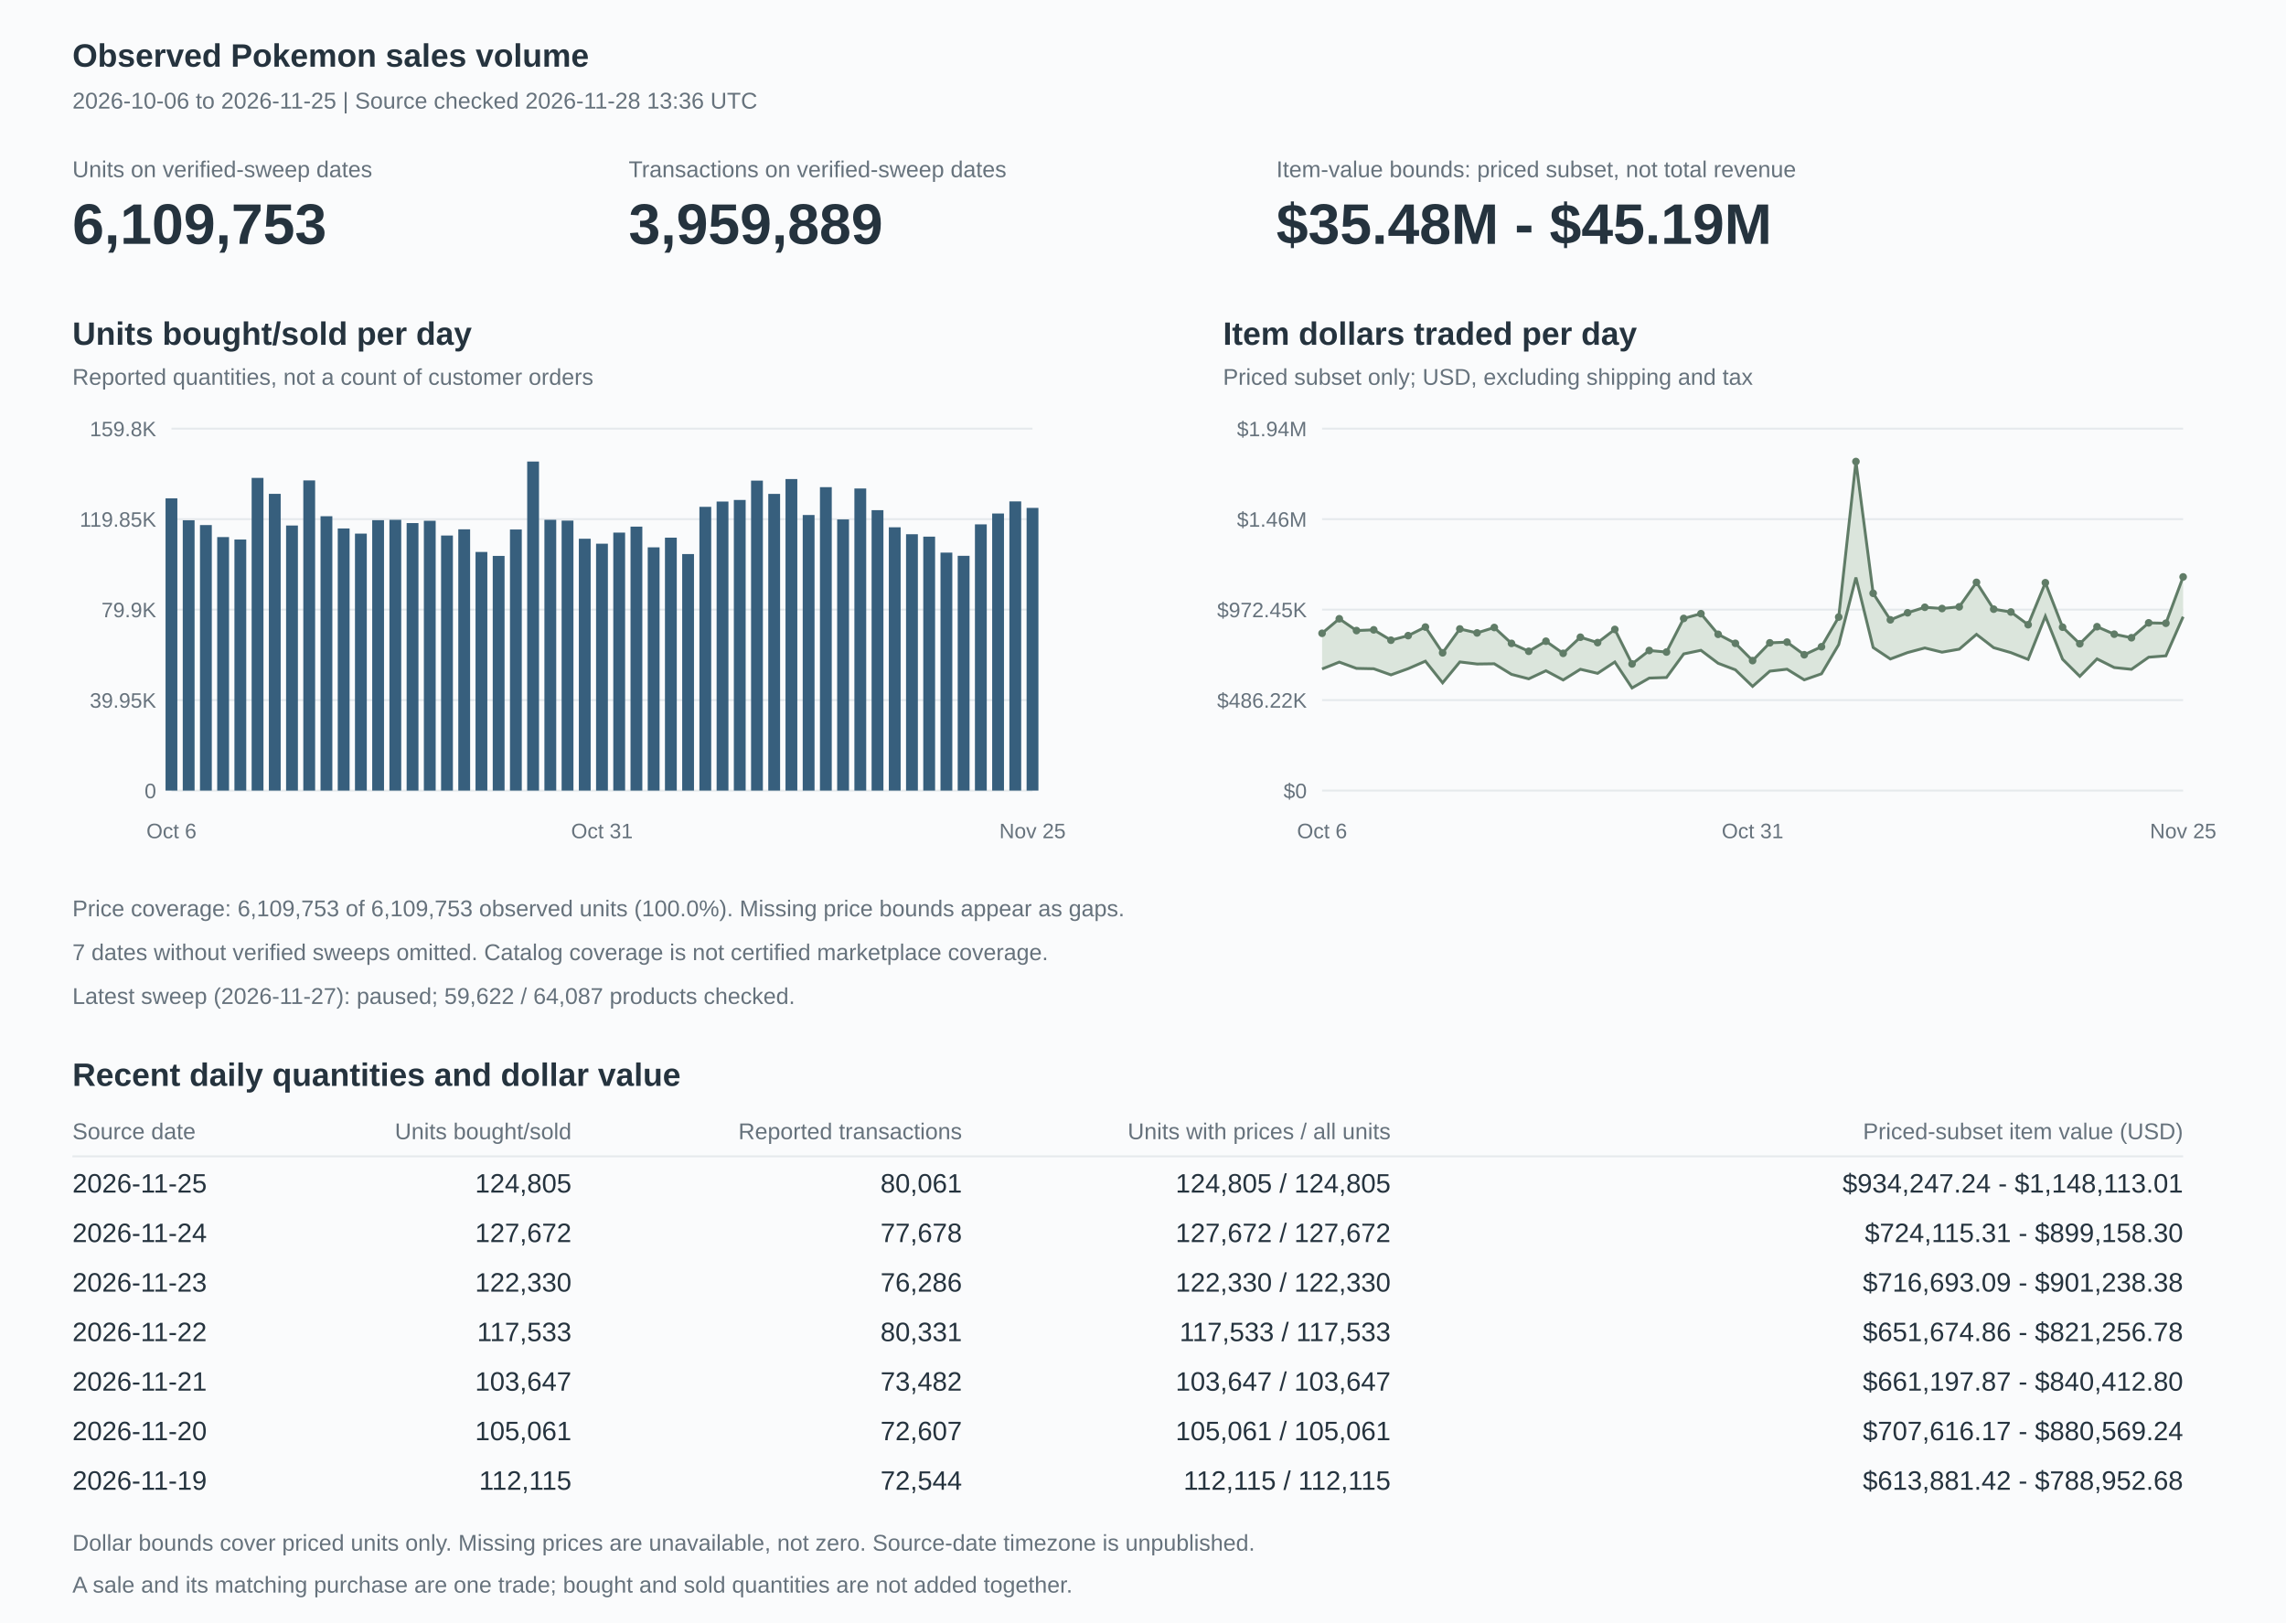
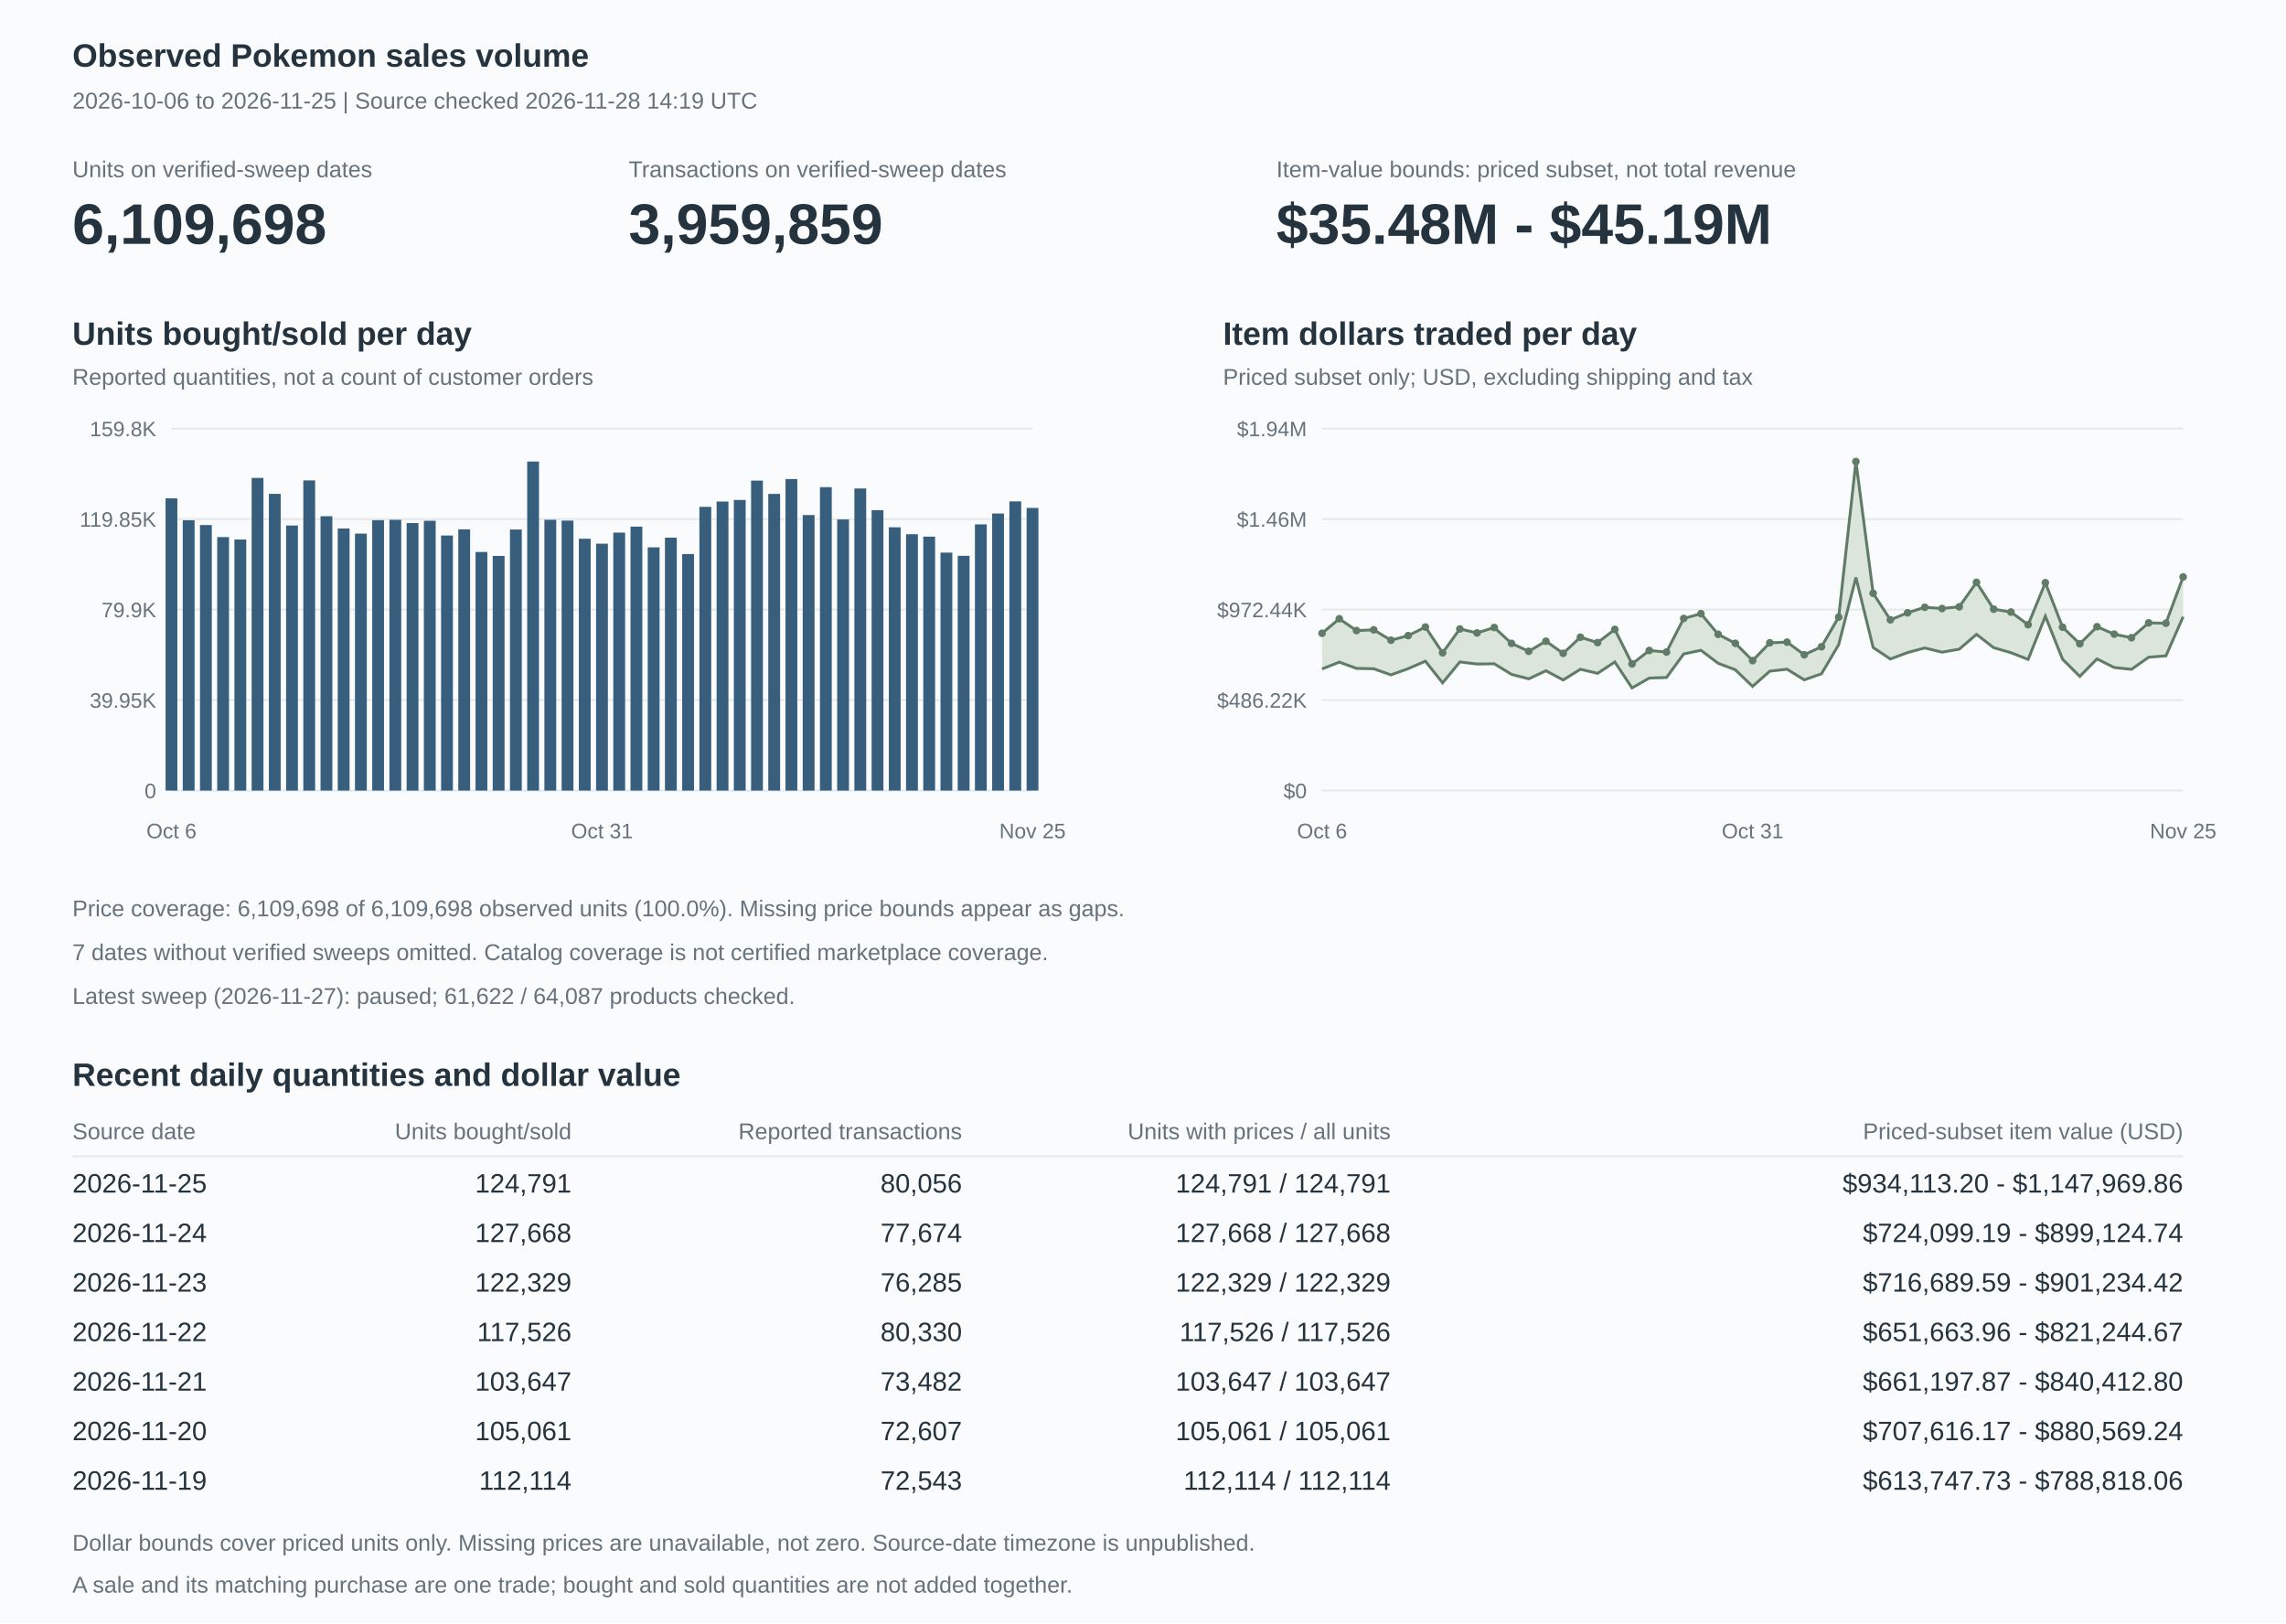
<svg xmlns="http://www.w3.org/2000/svg" width="1200" height="852" viewBox="0 0 1200 852" role="img" aria-labelledby="title description">
  <style>text{font-family:Arial,Helvetica,sans-serif;fill:#25333e;font-size:14px}.heading{font-size:17px;font-weight:600}.muted{fill:#66727c;font-size:12px}.axis{fill:#66727c;font-size:11px}.value{font-size:30px;font-weight:600}.grid{stroke:#e5e9ec;stroke-width:1}</style>
  <rect width="1200" height="852" fill="#fafbfc" />
  <text x="38" y="35" class="heading">Observed Pokemon sales volume</text>
-   <text x="38" y="57" class="muted">2026-10-06 to 2026-11-25 | Source checked 2026-11-28 13:36 UTC</text>
+   <text x="38" y="57" class="muted">2026-10-06 to 2026-11-25 | Source checked 2026-11-28 14:19 UTC</text>
  <text x="38" y="93" class="muted">Units on verified-sweep dates</text>
-   <text x="38" y="128" class="value">6,109,753</text>
+   <text x="38" y="128" class="value">6,109,698</text>
  <text x="330" y="93" class="muted">Transactions on verified-sweep dates</text>
-   <text x="330" y="128" class="value">3,959,889</text>
+   <text x="330" y="128" class="value">3,959,859</text>
  <text x="670" y="93" class="muted">Item-value bounds: priced subset, not total revenue</text>
  <text x="670" y="128" class="value">$35.48M - $45.19M</text>
  <text x="38" y="181" class="heading">Units bought/sold per day</text>
  <text x="38" y="202" class="muted">Reported quantities, not a count of customer orders</text>
  <path d="M90,415h452" class="grid" />
  <text x="82" y="419" text-anchor="end" class="axis">0</text>
  <path d="M90,367.5h452" class="grid" />
  <text x="82" y="371.5" text-anchor="end" class="axis">39.95K</text>
  <path d="M90,320h452" class="grid" />
  <text x="82" y="324" text-anchor="end" class="axis">79.9K</text>
  <path d="M90,272.5h452" class="grid" />
  <text x="82" y="276.5" text-anchor="end" class="axis">119.85K</text>
  <path d="M90,225h452" class="grid" />
  <text x="82" y="229" text-anchor="end" class="axis">159.8K</text>
  <rect x="86.898" y="261.598" width="6.204" height="153.402" fill="#375f7d" />
  <rect x="95.938" y="273.096" width="6.204" height="141.904" fill="#375f7d" />
  <rect x="104.978" y="275.622" width="6.204" height="139.378" fill="#375f7d" />
  <rect x="114.018" y="281.929" width="6.204" height="133.071" fill="#375f7d" />
  <rect x="123.058" y="283.21" width="6.204" height="131.79" fill="#375f7d" />
  <rect x="132.098" y="250.867" width="6.204" height="164.133" fill="#375f7d" />
  <rect x="141.138" y="259.233" width="6.204" height="155.767" fill="#375f7d" />
  <rect x="150.178" y="275.856" width="6.204" height="139.144" fill="#375f7d" />
  <rect x="159.218" y="252.182" width="6.204" height="162.818" fill="#375f7d" />
  <rect x="168.258" y="270.982" width="6.204" height="144.018" fill="#375f7d" />
  <rect x="177.298" y="277.402" width="6.204" height="137.598" fill="#375f7d" />
  <rect x="186.338" y="280.104" width="6.204" height="134.896" fill="#375f7d" />
  <rect x="195.378" y="273.057" width="6.204" height="141.943" fill="#375f7d" />
  <rect x="204.418" y="272.865" width="6.204" height="142.135" fill="#375f7d" />
  <rect x="213.458" y="274.575" width="6.204" height="140.425" fill="#375f7d" />
  <rect x="222.498" y="273.365" width="6.204" height="141.635" fill="#375f7d" />
  <rect x="231.538" y="281.11" width="6.204" height="133.89" fill="#375f7d" />
  <rect x="240.578" y="277.854" width="6.204" height="137.146" fill="#375f7d" />
  <rect x="249.618" y="289.74" width="6.204" height="125.26" fill="#375f7d" />
  <rect x="258.658" y="291.811" width="6.204" height="123.189" fill="#375f7d" />
  <rect x="267.698" y="277.946" width="6.204" height="137.054" fill="#375f7d" />
  <rect x="276.738" y="242.273" width="6.204" height="172.727" fill="#375f7d" />
  <rect x="285.778" y="272.851" width="6.204" height="142.149" fill="#375f7d" />
  <rect x="294.818" y="273.276" width="6.204" height="141.724" fill="#375f7d" />
  <rect x="303.858" y="282.797" width="6.204" height="132.203" fill="#375f7d" />
  <rect x="312.898" y="285.401" width="6.204" height="129.599" fill="#375f7d" />
  <rect x="321.938" y="279.575" width="6.204" height="135.425" fill="#375f7d" />
-   <rect x="330.978" y="276.441" width="6.204" height="138.559" fill="#375f7d" />
+   <rect x="330.978" y="276.442" width="6.204" height="138.558" fill="#375f7d" />
  <rect x="340.018" y="287.314" width="6.204" height="127.686" fill="#375f7d" />
  <rect x="349.058" y="282.226" width="6.204" height="132.774" fill="#375f7d" />
  <rect x="358.098" y="290.839" width="6.204" height="124.161" fill="#375f7d" />
-   <rect x="367.138" y="266.053" width="6.204" height="148.947" fill="#375f7d" />
+   <rect x="367.138" y="266.055" width="6.204" height="148.945" fill="#375f7d" />
  <rect x="376.178" y="263.272" width="6.204" height="151.728" fill="#375f7d" />
  <rect x="385.218" y="262.445" width="6.204" height="152.555" fill="#375f7d" />
  <rect x="394.258" y="252.288" width="6.204" height="162.712" fill="#375f7d" />
-   <rect x="403.298" y="259.262" width="6.204" height="155.738" fill="#375f7d" />
-   <rect x="412.338" y="251.461" width="6.204" height="163.539" fill="#375f7d" />
-   <rect x="421.378" y="270.344" width="6.204" height="144.656" fill="#375f7d" />
+   <rect x="403.298" y="259.265" width="6.204" height="155.735" fill="#375f7d" />
+   <rect x="412.338" y="251.464" width="6.204" height="163.536" fill="#375f7d" />
+   <rect x="421.378" y="270.356" width="6.204" height="144.644" fill="#375f7d" />
  <rect x="430.418" y="255.725" width="6.204" height="159.275" fill="#375f7d" />
-   <rect x="439.458" y="272.667" width="6.204" height="142.333" fill="#375f7d" />
-   <rect x="448.498" y="256.419" width="6.204" height="158.581" fill="#375f7d" />
+   <rect x="439.458" y="272.675" width="6.204" height="142.325" fill="#375f7d" />
+   <rect x="448.498" y="256.422" width="6.204" height="158.578" fill="#375f7d" />
  <rect x="457.538" y="267.796" width="6.204" height="147.204" fill="#375f7d" />
-   <rect x="466.578" y="276.785" width="6.204" height="138.215" fill="#375f7d" />
+   <rect x="466.578" y="276.787" width="6.204" height="138.213" fill="#375f7d" />
  <rect x="475.618" y="280.437" width="6.204" height="134.563" fill="#375f7d" />
-   <rect x="484.658" y="281.695" width="6.204" height="133.305" fill="#375f7d" />
+   <rect x="484.658" y="281.696" width="6.204" height="133.304" fill="#375f7d" />
  <rect x="493.698" y="290.082" width="6.204" height="124.918" fill="#375f7d" />
  <rect x="502.738" y="291.764" width="6.204" height="123.236" fill="#375f7d" />
-   <rect x="511.778" y="275.253" width="6.204" height="139.747" fill="#375f7d" />
-   <rect x="520.818" y="269.55" width="6.204" height="145.45" fill="#375f7d" />
-   <rect x="529.858" y="263.198" width="6.204" height="151.802" fill="#375f7d" />
-   <rect x="538.898" y="266.607" width="6.204" height="148.393" fill="#375f7d" />
+   <rect x="511.778" y="275.262" width="6.204" height="139.738" fill="#375f7d" />
+   <rect x="520.818" y="269.551" width="6.204" height="145.449" fill="#375f7d" />
+   <rect x="529.858" y="263.203" width="6.204" height="151.797" fill="#375f7d" />
+   <rect x="538.898" y="266.623" width="6.204" height="148.377" fill="#375f7d" />
  <text x="90" y="440" text-anchor="middle" class="axis">Oct 6</text>
  <text x="316" y="440" text-anchor="middle" class="axis">Oct 31</text>
  <text x="542" y="440" text-anchor="middle" class="axis">Nov 25</text>
  <text x="642" y="181" class="heading">Item dollars traded per day</text>
  <text x="642" y="202" class="muted">Priced subset only; USD, excluding shipping and tax</text>
  <path d="M694,415h452" class="grid" />
  <text x="686" y="419" text-anchor="end" class="axis">$0</text>
  <path d="M694,367.5h452" class="grid" />
  <text x="686" y="371.5" text-anchor="end" class="axis">$486.22K</text>
  <path d="M694,320h452" class="grid" />
-   <text x="686" y="324" text-anchor="end" class="axis">$972.45K</text>
+   <text x="686" y="324" text-anchor="end" class="axis">$972.44K</text>
  <path d="M694,272.5h452" class="grid" />
  <text x="686" y="276.5" text-anchor="end" class="axis">$1.46M</text>
  <path d="M694,225h452" class="grid" />
  <text x="686" y="229" text-anchor="end" class="axis">$1.94M</text>
-   <polygon points="694,332.436 703.04,324.812 712.08,331.005 721.12,330.62 730.16,336.062 739.2,333.662 748.24,329.156 757.28,342.684 766.32,330.156 775.36,332.242 784.4,329.393 793.44,337.728 802.48,341.882 811.52,336.59 820.56,342.957 829.6,334.488 838.64,337.333 847.68,330.4 856.72,348.517 865.76,341.467 874.8,342.278 883.84,324.639 892.88,322.138 901.92,332.975 910.96,337.705 920,346.775 929.04,337.439 938.08,337.069 947.12,343.697 956.16,339.495 965.2,323.912 974.24,242.273 983.28,311.443 992.32,325.37 1001.36,321.67 1010.4,318.773 1019.44,319.433 1028.48,318.533 1037.52,305.69 1046.56,319.767 1055.6,321.266 1064.64,327.928 1073.68,305.889 1082.72,329.227 1091.76,337.926 1100.8,328.976 1109.84,332.899 1118.88,334.77 1127.92,326.957 1136.96,327.16 1146,302.839 1146,323.732 1136.96,344.26 1127.92,344.985 1118.88,351.337 1109.84,350.407 1100.8,345.872 1091.76,355.029 1082.72,346.06 1073.68,323.488 1064.64,346.134 1055.6,342.579 1046.56,339.989 1037.52,332.997 1028.48,340.763 1019.44,342.347 1010.4,340.129 1001.36,342.543 992.32,345.924 983.28,339.89 974.24,303.164 965.2,338.367 956.16,353.697 947.12,356.867 938.08,351.284 929.04,352.306 920,360.304 910.96,351.598 901.92,348.178 892.88,341.362 883.84,343.256 874.8,355.634 865.76,355.938 856.72,361.115 847.68,347.494 838.64,353.449 829.6,351.316 820.56,356.936 811.52,352.096 802.48,356.333 793.44,353.987 784.4,348.431 775.36,348.558 766.32,347.466 757.28,358.438 748.24,347.075 739.2,350.992 730.16,354.259 721.12,351.047 712.08,350.86 703.04,347.55 694,351.166" fill="#dbe5dc" />
-   <polyline points="694,351.166 703.04,347.55 712.08,350.86 721.12,351.047 730.16,354.259 739.2,350.992 748.24,347.075 757.28,358.438 766.32,347.466 775.36,348.558 784.4,348.431 793.44,353.987 802.48,356.333 811.52,352.096 820.56,356.936 829.6,351.316 838.64,353.449 847.68,347.494 856.72,361.115 865.76,355.938 874.8,355.634 883.84,343.256 892.88,341.362 901.92,348.178 910.96,351.598 920,360.304 929.04,352.306 938.08,351.284 947.12,356.867 956.16,353.697 965.2,338.367 974.24,303.164 983.28,339.89 992.32,345.924 1001.36,342.543 1010.4,340.129 1019.44,342.347 1028.48,340.763 1037.52,332.997 1046.56,339.989 1055.6,342.579 1064.64,346.134 1073.68,323.488 1082.72,346.06 1091.76,355.029 1100.8,345.872 1109.84,350.407 1118.88,351.337 1127.92,344.985 1136.96,344.26 1146,323.732" fill="none" stroke="#607c67" stroke-width="1.5" />
-   <polyline points="694,332.436 703.04,324.812 712.08,331.005 721.12,330.62 730.16,336.062 739.2,333.662 748.24,329.156 757.28,342.684 766.32,330.156 775.36,332.242 784.4,329.393 793.44,337.728 802.48,341.882 811.52,336.59 820.56,342.957 829.6,334.488 838.64,337.333 847.68,330.4 856.72,348.517 865.76,341.467 874.8,342.278 883.84,324.639 892.88,322.138 901.92,332.975 910.96,337.705 920,346.775 929.04,337.439 938.08,337.069 947.12,343.697 956.16,339.495 965.2,323.912 974.24,242.273 983.28,311.443 992.32,325.37 1001.36,321.67 1010.4,318.773 1019.44,319.433 1028.48,318.533 1037.52,305.69 1046.56,319.767 1055.6,321.266 1064.64,327.928 1073.68,305.889 1082.72,329.227 1091.76,337.926 1100.8,328.976 1109.84,332.899 1118.88,334.77 1127.92,326.957 1136.96,327.16 1146,302.839" fill="none" stroke="#607c67" stroke-width="1.5" />
-   <circle cx="694" cy="332.436" r="2" fill="#607c67" />
-   <circle cx="703.04" cy="324.812" r="2" fill="#607c67" />
-   <circle cx="712.08" cy="331.005" r="2" fill="#607c67" />
-   <circle cx="721.12" cy="330.62" r="2" fill="#607c67" />
-   <circle cx="730.16" cy="336.062" r="2" fill="#607c67" />
-   <circle cx="739.2" cy="333.662" r="2" fill="#607c67" />
-   <circle cx="748.24" cy="329.156" r="2" fill="#607c67" />
+   <polygon points="694,332.435 703.04,324.811 712.08,331.004 721.12,330.619 730.16,336.061 739.2,333.661 748.24,329.155 757.28,342.684 766.32,330.155 775.36,332.241 784.4,329.392 793.44,337.727 802.48,341.881 811.52,336.589 820.56,342.957 829.6,334.487 838.64,337.332 847.68,330.399 856.72,348.517 865.76,341.466 874.8,342.277 883.84,324.638 892.88,322.136 901.92,332.974 910.96,337.704 920,346.775 929.04,337.438 938.08,337.07 947.12,343.696 956.16,339.494 965.2,323.911 974.24,242.273 983.28,311.442 992.32,325.369 1001.36,321.669 1010.4,318.773 1019.44,319.432 1028.48,318.535 1037.52,305.689 1046.56,319.766 1055.6,321.29 1064.64,327.927 1073.68,305.893 1082.72,329.226 1091.76,337.938 1100.8,328.975 1109.84,332.898 1118.88,334.77 1127.92,326.956 1136.96,327.162 1146,302.852 1146,323.744 1136.96,344.261 1127.92,344.985 1118.88,351.337 1109.84,350.406 1100.8,345.871 1091.76,355.041 1082.72,346.059 1073.68,323.49 1064.64,346.133 1055.6,342.604 1046.56,339.989 1037.52,332.996 1028.48,340.764 1019.44,342.346 1010.4,340.128 1001.36,342.543 992.32,345.924 983.28,339.889 974.24,303.165 965.2,338.366 956.16,353.696 947.12,356.866 938.08,351.284 929.04,352.305 920,360.304 910.96,351.597 901.92,348.177 892.88,341.361 883.84,343.255 874.8,355.634 865.76,355.937 856.72,361.115 847.68,347.493 838.64,353.448 829.6,351.315 820.56,356.935 811.52,352.095 802.48,356.332 793.44,353.986 784.4,348.431 775.36,348.557 766.32,347.465 757.28,358.437 748.24,347.074 739.2,350.991 730.16,354.258 721.12,351.047 712.08,350.859 703.04,347.549 694,351.165" fill="#dbe5dc" />
+   <polyline points="694,351.165 703.04,347.549 712.08,350.859 721.12,351.047 730.16,354.258 739.2,350.991 748.24,347.074 757.28,358.437 766.32,347.465 775.36,348.557 784.4,348.431 793.44,353.986 802.48,356.332 811.52,352.095 820.56,356.935 829.6,351.315 838.64,353.448 847.68,347.493 856.72,361.115 865.76,355.937 874.8,355.634 883.84,343.255 892.88,341.361 901.92,348.177 910.96,351.597 920,360.304 929.04,352.305 938.08,351.284 947.12,356.866 956.16,353.696 965.2,338.366 974.24,303.165 983.28,339.889 992.32,345.924 1001.36,342.543 1010.4,340.128 1019.44,342.346 1028.48,340.764 1037.52,332.996 1046.56,339.989 1055.6,342.604 1064.64,346.133 1073.68,323.49 1082.72,346.059 1091.76,355.041 1100.8,345.871 1109.84,350.406 1118.88,351.337 1127.92,344.985 1136.96,344.261 1146,323.744" fill="none" stroke="#607c67" stroke-width="1.5" />
+   <polyline points="694,332.435 703.04,324.811 712.08,331.004 721.12,330.619 730.16,336.061 739.2,333.661 748.24,329.155 757.28,342.684 766.32,330.155 775.36,332.241 784.4,329.392 793.44,337.727 802.48,341.881 811.52,336.589 820.56,342.957 829.6,334.487 838.64,337.332 847.68,330.399 856.72,348.517 865.76,341.466 874.8,342.277 883.84,324.638 892.88,322.136 901.92,332.974 910.96,337.704 920,346.775 929.04,337.438 938.08,337.07 947.12,343.696 956.16,339.494 965.2,323.911 974.24,242.273 983.28,311.442 992.32,325.369 1001.36,321.669 1010.4,318.773 1019.44,319.432 1028.48,318.535 1037.52,305.689 1046.56,319.766 1055.6,321.29 1064.64,327.927 1073.68,305.893 1082.72,329.226 1091.76,337.938 1100.8,328.975 1109.84,332.898 1118.88,334.77 1127.92,326.956 1136.96,327.162 1146,302.852" fill="none" stroke="#607c67" stroke-width="1.5" />
+   <circle cx="694" cy="332.435" r="2" fill="#607c67" />
+   <circle cx="703.04" cy="324.811" r="2" fill="#607c67" />
+   <circle cx="712.08" cy="331.004" r="2" fill="#607c67" />
+   <circle cx="721.12" cy="330.619" r="2" fill="#607c67" />
+   <circle cx="730.16" cy="336.061" r="2" fill="#607c67" />
+   <circle cx="739.2" cy="333.661" r="2" fill="#607c67" />
+   <circle cx="748.24" cy="329.155" r="2" fill="#607c67" />
  <circle cx="757.28" cy="342.684" r="2" fill="#607c67" />
-   <circle cx="766.32" cy="330.156" r="2" fill="#607c67" />
-   <circle cx="775.36" cy="332.242" r="2" fill="#607c67" />
-   <circle cx="784.4" cy="329.393" r="2" fill="#607c67" />
-   <circle cx="793.44" cy="337.728" r="2" fill="#607c67" />
-   <circle cx="802.48" cy="341.882" r="2" fill="#607c67" />
-   <circle cx="811.52" cy="336.59" r="2" fill="#607c67" />
+   <circle cx="766.32" cy="330.155" r="2" fill="#607c67" />
+   <circle cx="775.36" cy="332.241" r="2" fill="#607c67" />
+   <circle cx="784.4" cy="329.392" r="2" fill="#607c67" />
+   <circle cx="793.44" cy="337.727" r="2" fill="#607c67" />
+   <circle cx="802.48" cy="341.881" r="2" fill="#607c67" />
+   <circle cx="811.52" cy="336.589" r="2" fill="#607c67" />
  <circle cx="820.56" cy="342.957" r="2" fill="#607c67" />
-   <circle cx="829.6" cy="334.488" r="2" fill="#607c67" />
-   <circle cx="838.64" cy="337.333" r="2" fill="#607c67" />
-   <circle cx="847.68" cy="330.4" r="2" fill="#607c67" />
+   <circle cx="829.6" cy="334.487" r="2" fill="#607c67" />
+   <circle cx="838.64" cy="337.332" r="2" fill="#607c67" />
+   <circle cx="847.68" cy="330.399" r="2" fill="#607c67" />
  <circle cx="856.72" cy="348.517" r="2" fill="#607c67" />
-   <circle cx="865.76" cy="341.467" r="2" fill="#607c67" />
-   <circle cx="874.8" cy="342.278" r="2" fill="#607c67" />
-   <circle cx="883.84" cy="324.639" r="2" fill="#607c67" />
-   <circle cx="892.88" cy="322.138" r="2" fill="#607c67" />
-   <circle cx="901.92" cy="332.975" r="2" fill="#607c67" />
-   <circle cx="910.96" cy="337.705" r="2" fill="#607c67" />
+   <circle cx="865.76" cy="341.466" r="2" fill="#607c67" />
+   <circle cx="874.8" cy="342.277" r="2" fill="#607c67" />
+   <circle cx="883.84" cy="324.638" r="2" fill="#607c67" />
+   <circle cx="892.88" cy="322.136" r="2" fill="#607c67" />
+   <circle cx="901.92" cy="332.974" r="2" fill="#607c67" />
+   <circle cx="910.96" cy="337.704" r="2" fill="#607c67" />
  <circle cx="920" cy="346.775" r="2" fill="#607c67" />
-   <circle cx="929.04" cy="337.439" r="2" fill="#607c67" />
-   <circle cx="938.08" cy="337.069" r="2" fill="#607c67" />
-   <circle cx="947.12" cy="343.697" r="2" fill="#607c67" />
-   <circle cx="956.16" cy="339.495" r="2" fill="#607c67" />
-   <circle cx="965.2" cy="323.912" r="2" fill="#607c67" />
+   <circle cx="929.04" cy="337.438" r="2" fill="#607c67" />
+   <circle cx="938.08" cy="337.07" r="2" fill="#607c67" />
+   <circle cx="947.12" cy="343.696" r="2" fill="#607c67" />
+   <circle cx="956.16" cy="339.494" r="2" fill="#607c67" />
+   <circle cx="965.2" cy="323.911" r="2" fill="#607c67" />
  <circle cx="974.24" cy="242.273" r="2" fill="#607c67" />
-   <circle cx="983.28" cy="311.443" r="2" fill="#607c67" />
-   <circle cx="992.32" cy="325.37" r="2" fill="#607c67" />
-   <circle cx="1001.36" cy="321.67" r="2" fill="#607c67" />
+   <circle cx="983.28" cy="311.442" r="2" fill="#607c67" />
+   <circle cx="992.32" cy="325.369" r="2" fill="#607c67" />
+   <circle cx="1001.36" cy="321.669" r="2" fill="#607c67" />
  <circle cx="1010.4" cy="318.773" r="2" fill="#607c67" />
-   <circle cx="1019.44" cy="319.433" r="2" fill="#607c67" />
-   <circle cx="1028.48" cy="318.533" r="2" fill="#607c67" />
-   <circle cx="1037.52" cy="305.69" r="2" fill="#607c67" />
-   <circle cx="1046.56" cy="319.767" r="2" fill="#607c67" />
-   <circle cx="1055.6" cy="321.266" r="2" fill="#607c67" />
-   <circle cx="1064.64" cy="327.928" r="2" fill="#607c67" />
-   <circle cx="1073.68" cy="305.889" r="2" fill="#607c67" />
-   <circle cx="1082.72" cy="329.227" r="2" fill="#607c67" />
-   <circle cx="1091.76" cy="337.926" r="2" fill="#607c67" />
-   <circle cx="1100.8" cy="328.976" r="2" fill="#607c67" />
-   <circle cx="1109.84" cy="332.899" r="2" fill="#607c67" />
+   <circle cx="1019.44" cy="319.432" r="2" fill="#607c67" />
+   <circle cx="1028.48" cy="318.535" r="2" fill="#607c67" />
+   <circle cx="1037.52" cy="305.689" r="2" fill="#607c67" />
+   <circle cx="1046.56" cy="319.766" r="2" fill="#607c67" />
+   <circle cx="1055.6" cy="321.29" r="2" fill="#607c67" />
+   <circle cx="1064.64" cy="327.927" r="2" fill="#607c67" />
+   <circle cx="1073.68" cy="305.893" r="2" fill="#607c67" />
+   <circle cx="1082.72" cy="329.226" r="2" fill="#607c67" />
+   <circle cx="1091.76" cy="337.938" r="2" fill="#607c67" />
+   <circle cx="1100.8" cy="328.975" r="2" fill="#607c67" />
+   <circle cx="1109.84" cy="332.898" r="2" fill="#607c67" />
  <circle cx="1118.88" cy="334.77" r="2" fill="#607c67" />
-   <circle cx="1127.92" cy="326.957" r="2" fill="#607c67" />
-   <circle cx="1136.96" cy="327.16" r="2" fill="#607c67" />
-   <circle cx="1146" cy="302.839" r="2" fill="#607c67" />
+   <circle cx="1127.92" cy="326.956" r="2" fill="#607c67" />
+   <circle cx="1136.96" cy="327.162" r="2" fill="#607c67" />
+   <circle cx="1146" cy="302.852" r="2" fill="#607c67" />
  <text x="694" y="440" text-anchor="middle" class="axis">Oct 6</text>
  <text x="920" y="440" text-anchor="middle" class="axis">Oct 31</text>
  <text x="1146" y="440" text-anchor="middle" class="axis">Nov 25</text>
-   <text x="38" y="481" class="muted">Price coverage: 6,109,753 of 6,109,753 observed units (100.0%). Missing price bounds appear as gaps.</text>
+   <text x="38" y="481" class="muted">Price coverage: 6,109,698 of 6,109,698 observed units (100.0%). Missing price bounds appear as gaps.</text>
  <text x="38" y="504" class="muted">7 dates without verified sweeps omitted. Catalog coverage is not certified marketplace coverage.</text>
-   <text x="38" y="527" class="muted">Latest sweep (2026-11-27): paused; 59,622 / 64,087 products checked.</text>
+   <text x="38" y="527" class="muted">Latest sweep (2026-11-27): paused; 61,622 / 64,087 products checked.</text>
  <text x="38" y="570" class="heading">Recent daily quantities and dollar value</text>
  <text x="38" y="598" class="muted">Source date</text>
  <text x="300" y="598" text-anchor="end" class="muted">Units bought/sold</text>
  <text x="505" y="598" text-anchor="end" class="muted">Reported transactions</text>
  <text x="730" y="598" text-anchor="end" class="muted">Units with prices / all units</text>
  <text x="1146" y="598" text-anchor="end" class="muted">Priced-subset item value (USD)</text>
  <path d="M38,607h1108" class="grid" />
  <text x="38" y="626">2026-11-25</text>
-   <text x="300" y="626" text-anchor="end">124,805</text>
-   <text x="505" y="626" text-anchor="end">80,061</text>
-   <text x="730" y="626" text-anchor="end">124,805 / 124,805</text>
-   <text x="1146" y="626" text-anchor="end">$934,247.24 - $1,148,113.01</text>
+   <text x="300" y="626" text-anchor="end">124,791</text>
+   <text x="505" y="626" text-anchor="end">80,056</text>
+   <text x="730" y="626" text-anchor="end">124,791 / 124,791</text>
+   <text x="1146" y="626" text-anchor="end">$934,113.20 - $1,147,969.86</text>
  <text x="38" y="652">2026-11-24</text>
-   <text x="300" y="652" text-anchor="end">127,672</text>
-   <text x="505" y="652" text-anchor="end">77,678</text>
-   <text x="730" y="652" text-anchor="end">127,672 / 127,672</text>
-   <text x="1146" y="652" text-anchor="end">$724,115.31 - $899,158.30</text>
+   <text x="300" y="652" text-anchor="end">127,668</text>
+   <text x="505" y="652" text-anchor="end">77,674</text>
+   <text x="730" y="652" text-anchor="end">127,668 / 127,668</text>
+   <text x="1146" y="652" text-anchor="end">$724,099.19 - $899,124.74</text>
  <text x="38" y="678">2026-11-23</text>
-   <text x="300" y="678" text-anchor="end">122,330</text>
-   <text x="505" y="678" text-anchor="end">76,286</text>
-   <text x="730" y="678" text-anchor="end">122,330 / 122,330</text>
-   <text x="1146" y="678" text-anchor="end">$716,693.09 - $901,238.38</text>
+   <text x="300" y="678" text-anchor="end">122,329</text>
+   <text x="505" y="678" text-anchor="end">76,285</text>
+   <text x="730" y="678" text-anchor="end">122,329 / 122,329</text>
+   <text x="1146" y="678" text-anchor="end">$716,689.59 - $901,234.42</text>
  <text x="38" y="704">2026-11-22</text>
-   <text x="300" y="704" text-anchor="end">117,533</text>
-   <text x="505" y="704" text-anchor="end">80,331</text>
-   <text x="730" y="704" text-anchor="end">117,533 / 117,533</text>
-   <text x="1146" y="704" text-anchor="end">$651,674.86 - $821,256.78</text>
+   <text x="300" y="704" text-anchor="end">117,526</text>
+   <text x="505" y="704" text-anchor="end">80,330</text>
+   <text x="730" y="704" text-anchor="end">117,526 / 117,526</text>
+   <text x="1146" y="704" text-anchor="end">$651,663.96 - $821,244.67</text>
  <text x="38" y="730">2026-11-21</text>
  <text x="300" y="730" text-anchor="end">103,647</text>
  <text x="505" y="730" text-anchor="end">73,482</text>
  <text x="730" y="730" text-anchor="end">103,647 / 103,647</text>
  <text x="1146" y="730" text-anchor="end">$661,197.87 - $840,412.80</text>
  <text x="38" y="756">2026-11-20</text>
  <text x="300" y="756" text-anchor="end">105,061</text>
  <text x="505" y="756" text-anchor="end">72,607</text>
  <text x="730" y="756" text-anchor="end">105,061 / 105,061</text>
  <text x="1146" y="756" text-anchor="end">$707,616.17 - $880,569.24</text>
  <text x="38" y="782">2026-11-19</text>
-   <text x="300" y="782" text-anchor="end">112,115</text>
-   <text x="505" y="782" text-anchor="end">72,544</text>
-   <text x="730" y="782" text-anchor="end">112,115 / 112,115</text>
-   <text x="1146" y="782" text-anchor="end">$613,881.42 - $788,952.68</text>
+   <text x="300" y="782" text-anchor="end">112,114</text>
+   <text x="505" y="782" text-anchor="end">72,543</text>
+   <text x="730" y="782" text-anchor="end">112,114 / 112,114</text>
+   <text x="1146" y="782" text-anchor="end">$613,747.73 - $788,818.06</text>
  <text x="38" y="814" class="muted">Dollar bounds cover priced units only. Missing prices are unavailable, not zero. Source-date timezone is unpublished.</text>
  <text x="38" y="836" class="muted">A sale and its matching purchase are one trade; bought and sold quantities are not added together.</text>
</svg>
